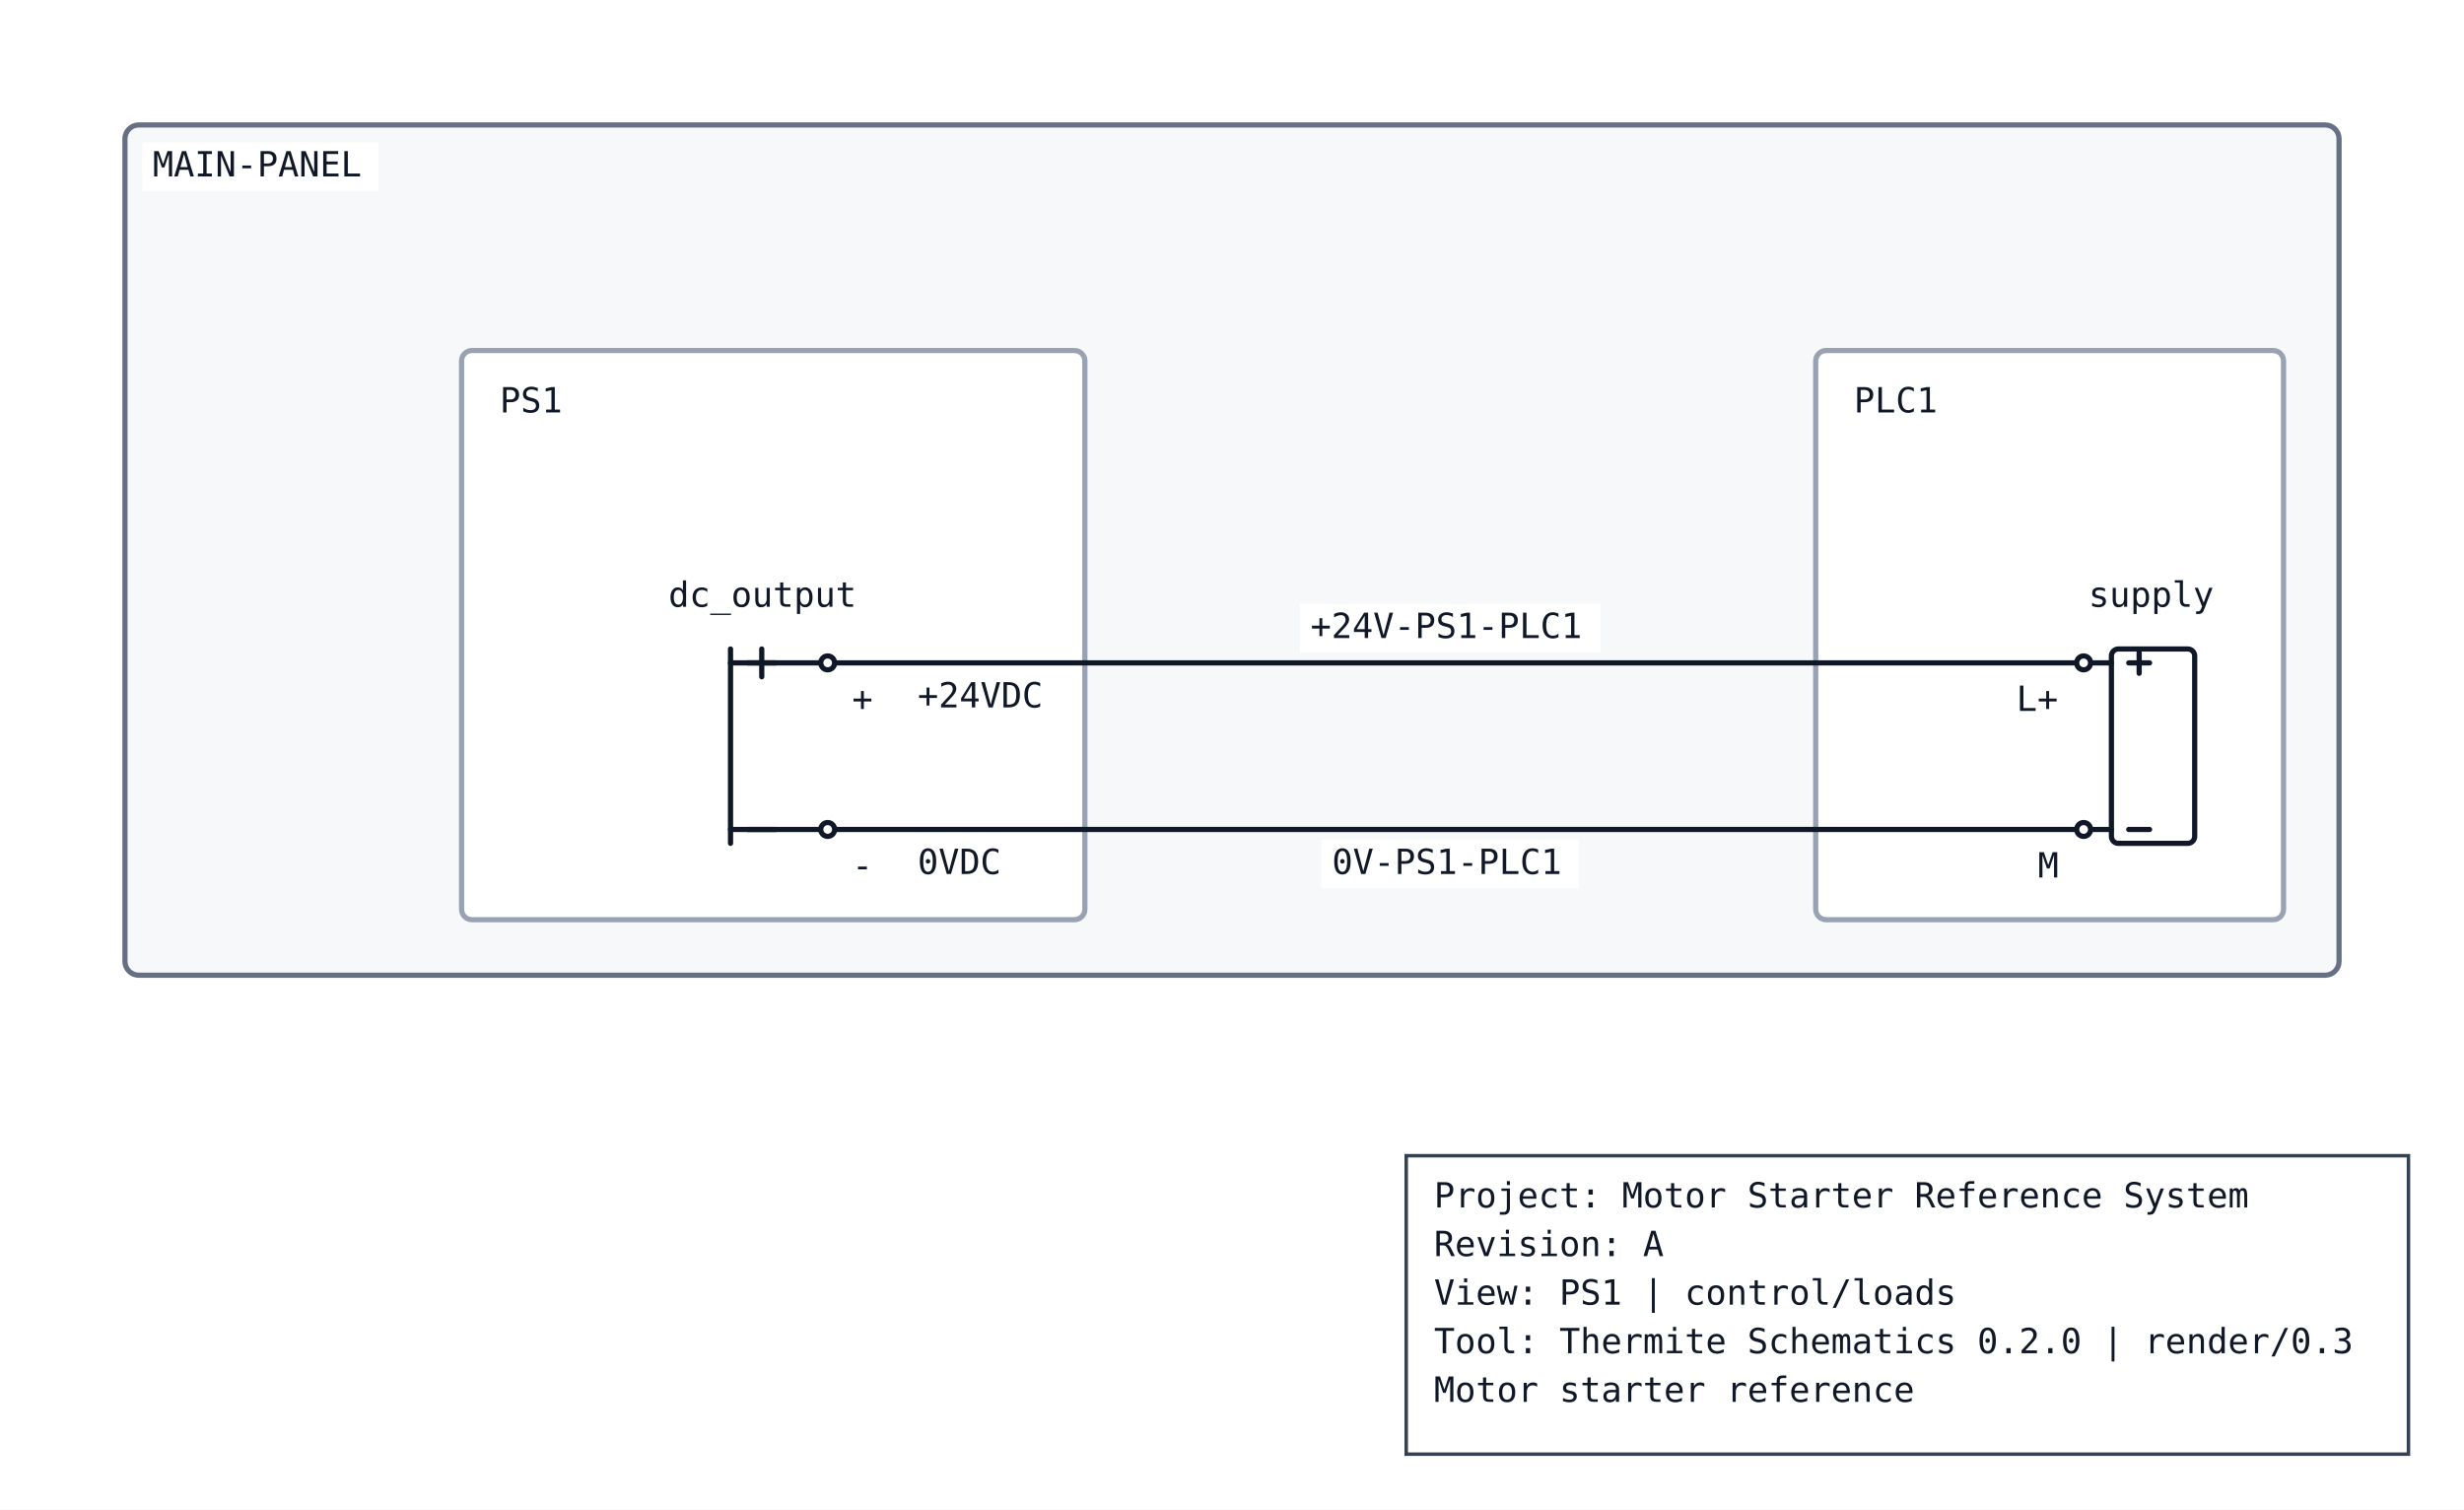
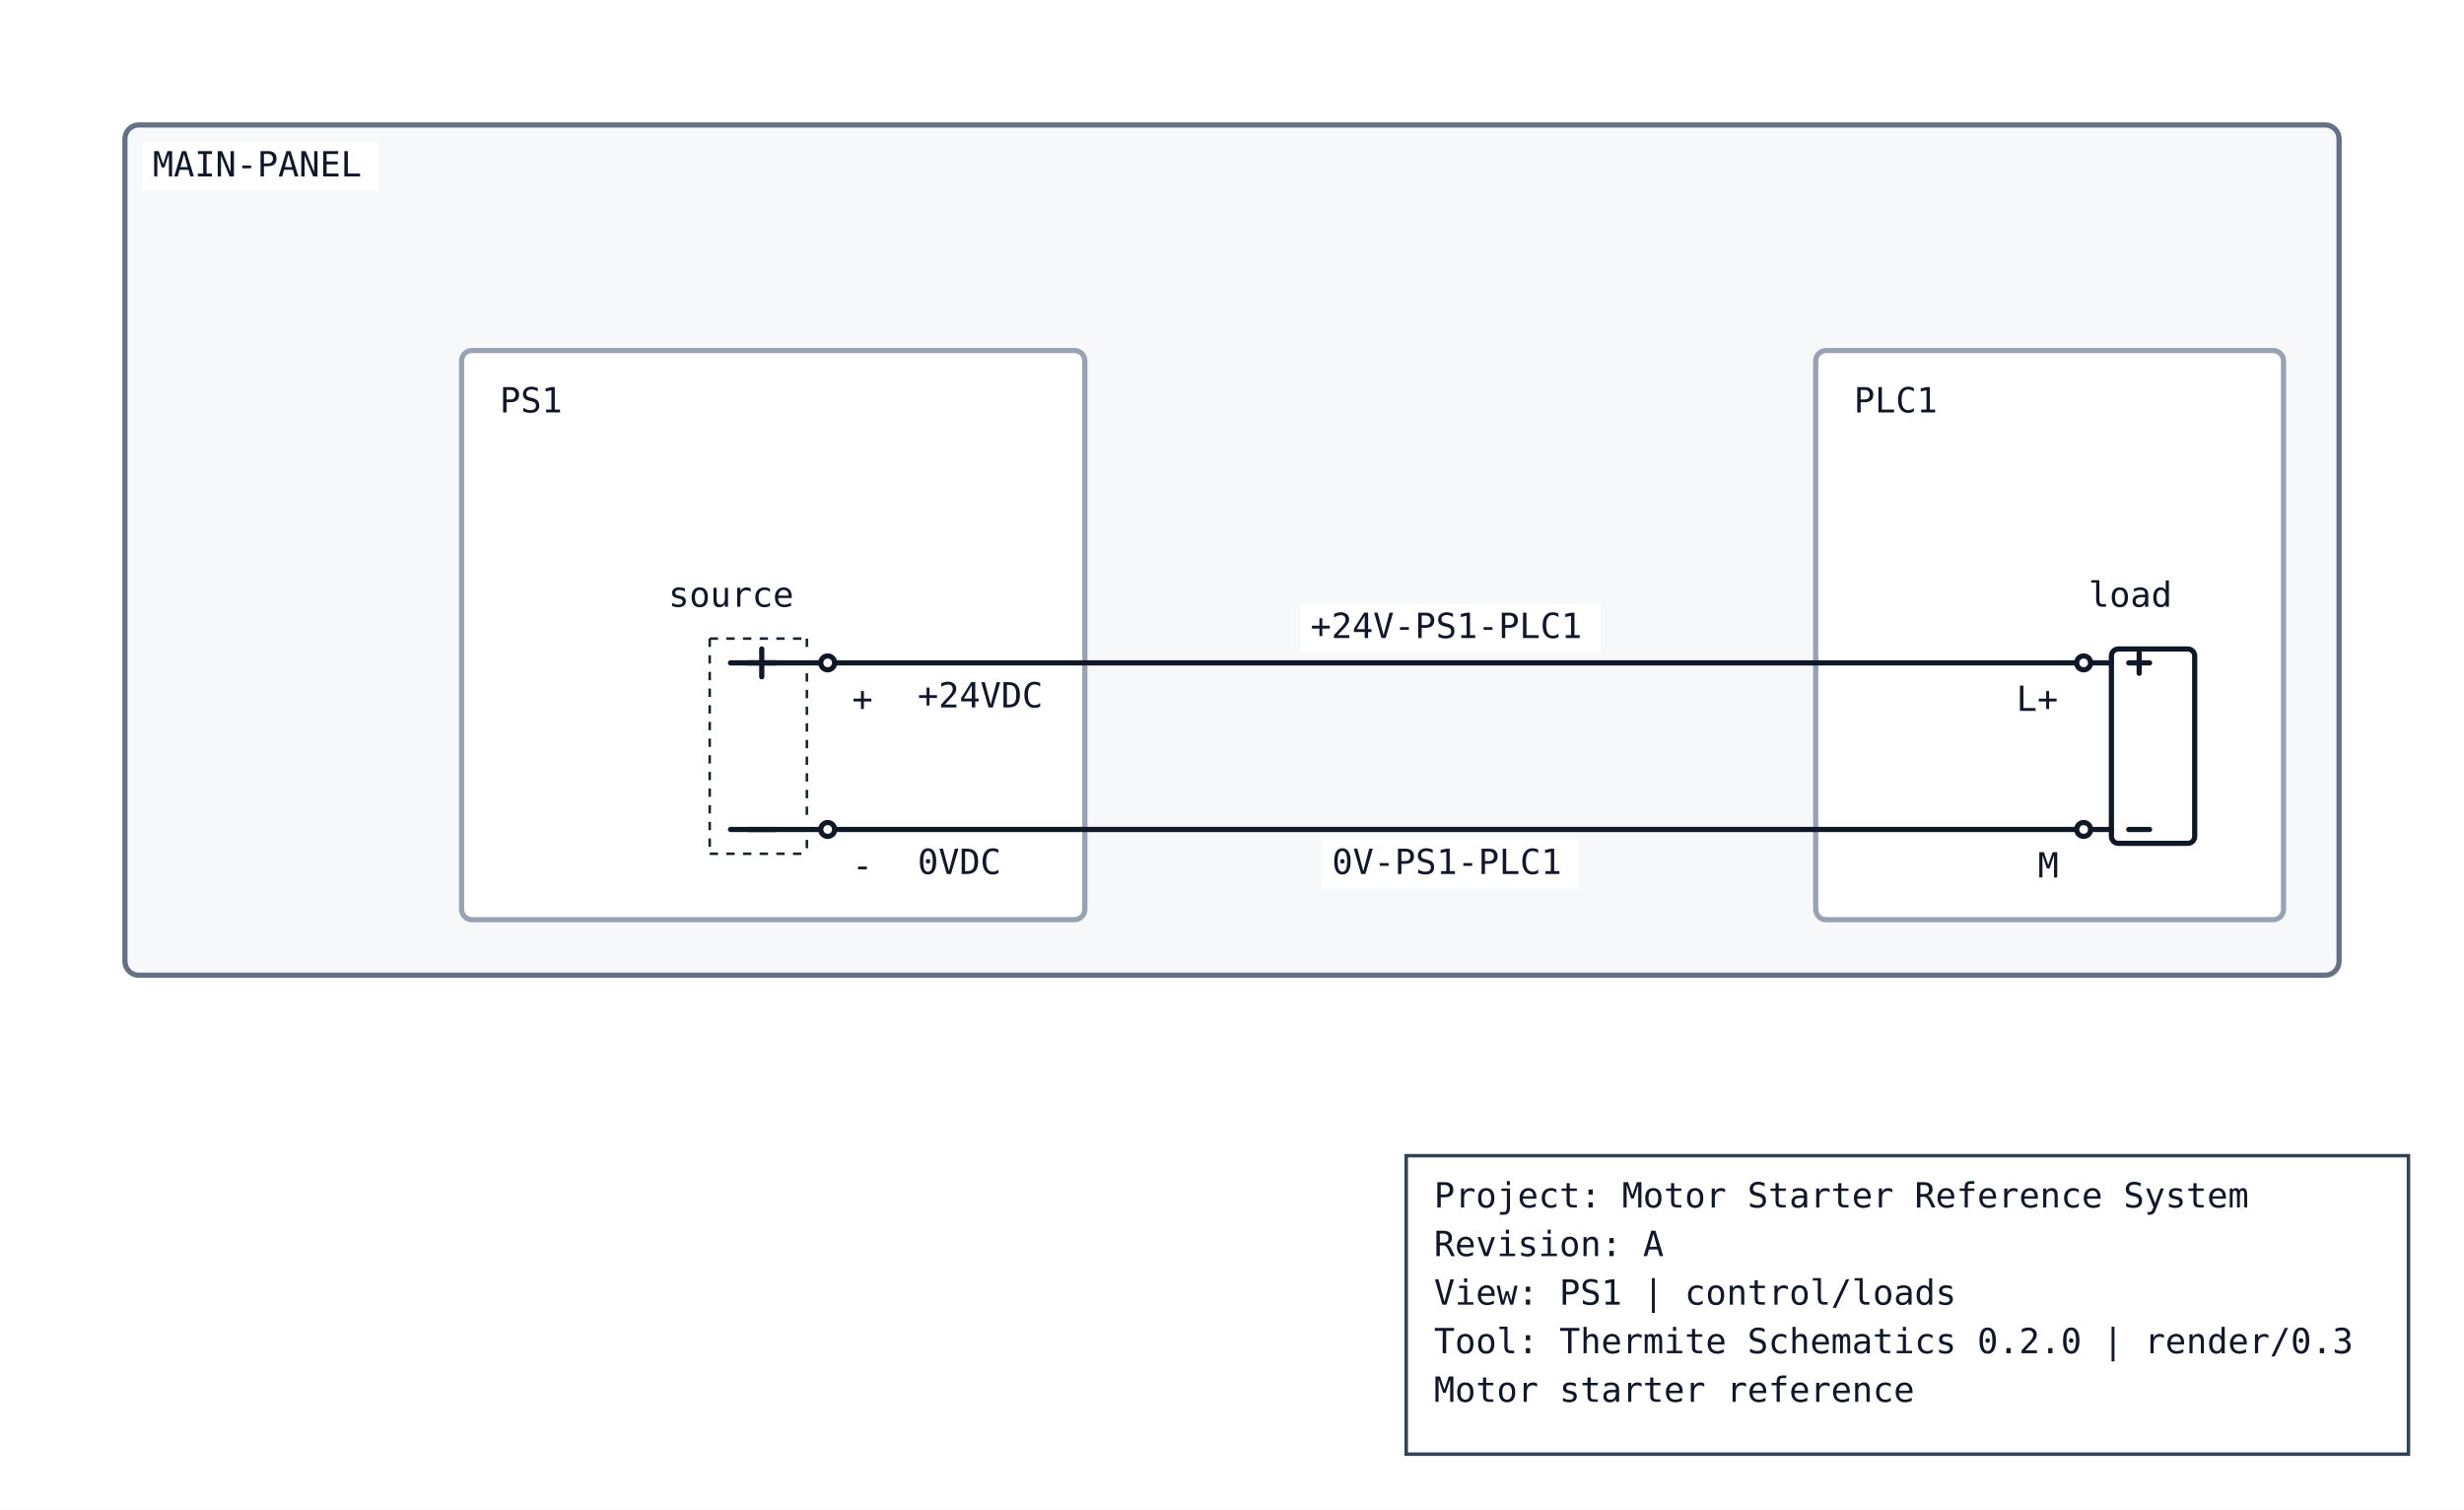
<svg xmlns="http://www.w3.org/2000/svg" version="1.1" viewBox="0 0 710 435" width="710" height="435" role="img" aria-label="loads schematic: PS1" data-project-name="Motor Starter Reference System" data-project-revision="A" data-tool-version="0.2.0" data-view-format="schematic-view/0.2" data-view-family="control" data-view-intent="loads" data-view-flow="left-to-right" data-renderer-version="render/0.3" data-symbol-catalog-version="ais-symbols/0.3" data-layout-config-version="elk-layered/0.4+elkjs-0.12.0" data-root-device-uid="33a15867-296b-40e4-a56b-15282f131b4c">
  <style>.location-frame{fill:#f7f8fa;stroke:#667085;stroke-width:1.5}.device-frame{fill:#fff;stroke:#98a2b3;stroke-width:1.5}.net-path{fill:none;stroke:#101828;stroke-width:1.5;stroke-linecap:square;stroke-linejoin:miter}.boundary-path{fill:none;stroke:#475467;stroke-width:1.5;stroke-linecap:square;stroke-linejoin:miter}.symbol-body,.symbol-operator,.symbol-actuator,.symbol-annotation{fill:none;stroke:#101828;stroke-width:1.5;stroke-linecap:round;stroke-linejoin:round}.symbol-terminal{fill:#fff;stroke:#101828;stroke-width:1.5}.terminal-marker{fill:#fff;stroke:#101828;stroke-width:1.5}.junction-dot{fill:#101828;stroke:none}.label-background{fill:#fff;stroke:none}.label-text{fill:#101828;stroke:none}</style>
  <defs>
    <clipPath id="clip-005b0022006c006100620065006c0022002c00220064006500760069006300650022002c0022005b005c0022006400650076006900630065005c0022002c005c002200330033006100310035003800360037002d0032003900360062002d0034003000650034002d0061003500360062002d003100350032003800320066003100330031006200340063005c0022005d0022002c00220064006500760069006300650022005d" clipPathUnits="userSpaceOnUse">
      <rect width="24.6" height="14" x="141" y="109" />
    </clipPath>
    <clipPath id="clip-005b0022006c006100620065006c0022002c00220064006500760069006300650022002c0022005b005c0022006400650076006900630065005c0022002c005c002200380031003100340038006100640033002d0038006300300033002d0034006300380064002d0038006300370030002d003600620033003300620062003300620030003200360036005c0022005d0022002c00220064006500760069006300650022005d" clipPathUnits="userSpaceOnUse">
      <rect width="30.8" height="14" x="531.2" y="109" />
    </clipPath>
    <clipPath id="clip-005b0022006c006100620065006c0022002c002200650064006700650022002c0022005b005c00220077006900720065005c0022002c005c002200300030006600380066006400650036002d0035003500610064002d0034006200380032002d0038006200660062002d006100630033006100300032003600380031003600310061005c0022005d0022002c00220063006f006e0064007500630074006f00720022005d" clipPathUnits="userSpaceOnUse">
      <rect width="74.2" height="14" x="380.8" y="242" />
    </clipPath>
    <clipPath id="clip-005b0022006c006100620065006c0022002c002200650064006700650022002c0022005b005c00220077006900720065005c0022002c005c002200300030006600380066006400650036002d0035003500610064002d0034006200380032002d0038006200660062002d006100630033006100300032003600380031003600310061005c0022005d0022002c0022006e006500740022005d" clipPathUnits="userSpaceOnUse">
      <rect width="30.8" height="14" x="261.4" y="242" />
    </clipPath>
    <clipPath id="clip-005b0022006c006100620065006c0022002c002200650064006700650022002c0022005b005c00220077006900720065005c0022002c005c002200350062003700300064003700650063002d0031006100380066002d0034006400350033002d0061003600300062002d006500300037003700610038006600660062003100300064005c0022005d0022002c00220063006f006e0064007500630074006f00720022005d" clipPathUnits="userSpaceOnUse">
      <rect width="86.6" height="14" x="374.6" y="174" />
    </clipPath>
    <clipPath id="clip-005b0022006c006100620065006c0022002c002200650064006700650022002c0022005b005c00220077006900720065005c0022002c005c002200350062003700300064003700650063002d0031006100380066002d0034006400350033002d0061003600300062002d006500300037003700610038006600660062003100300064005c0022005d0022002c0022006e006500740022005d" clipPathUnits="userSpaceOnUse">
      <rect width="43.2" height="14" x="261.4" y="194" />
    </clipPath>
    <clipPath id="clip-005b0022006c006100620065006c0022002c0022006c006f0063006100740069006f006e0022002c0022005b005c0022006c006f0063006100740069006f006e005c0022002c005c00220061007500740068006f007200650064005c0022002c005c0022004d00410049004e002d00500041004e0045004c005c0022005d0022002c0022006c006f0063006100740069006f006e0022005d" clipPathUnits="userSpaceOnUse">
      <rect width="68" height="14" x="41" y="41" />
    </clipPath>
    <clipPath id="clip-005b0022006c006100620065006c0022002c00220070006f007200740022002c0022005b005c00220070006f00720074005c0022002c005c0022005b005c005c005c002200660075006e006300740069006f006e005c005c005c0022002c005c005c005c002200330033006100310035003800360037002d0032003900360062002d0034003000650034002d0061003500360062002d003100350032003800320066003100330031006200340063005c005c005c0022002c005c005c005c002200640063005f006f00750074007000750074005c005c005c0022005d005c0022002c005c00220070006f007300690074006900760065005c0022005d0022002c0022007400650072006d0069006e0061006c0022005d" clipPathUnits="userSpaceOnUse">
      <rect width="12.2" height="14" x="242.5" y="195" />
    </clipPath>
    <clipPath id="clip-005b0022006c006100620065006c0022002c00220070006f007200740022002c0022005b005c00220070006f00720074005c0022002c005c0022005b005c005c005c002200660075006e006300740069006f006e005c005c005c0022002c005c005c005c002200330033006100310035003800360037002d0032003900360062002d0034003000650034002d0061003500360062002d003100350032003800320066003100330031006200340063005c005c005c0022002c005c005c005c002200640063005f006f00750074007000750074005c005c005c0022005d005c0022002c005c002200720065007400750072006e005c0022005d0022002c0022007400650072006d0069006e0061006c0022005d" clipPathUnits="userSpaceOnUse">
      <rect width="12.2" height="14" x="242.5" y="243" />
    </clipPath>
    <clipPath id="clip-005b0022006c006100620065006c0022002c00220070006f007200740022002c0022005b005c00220070006f00720074005c0022002c005c0022005b005c005c005c002200660075006e006300740069006f006e005c005c005c0022002c005c005c005c002200380031003100340038006100640033002d0038006300300033002d0034006300380064002d0038006300370030002d003600620033003300620062003300620030003200360036005c005c005c0022002c005c005c005c00220073007500700070006c0079005c005c005c0022005d005c0022002c005c00220070006f007300690074006900760065005c0022005d0022002c0022007400650072006d0069006e0061006c0022005d" clipPathUnits="userSpaceOnUse">
      <rect width="18.4" height="14" x="578" y="195" />
    </clipPath>
    <clipPath id="clip-005b0022006c006100620065006c0022002c00220070006f007200740022002c0022005b005c00220070006f00720074005c0022002c005c0022005b005c005c005c002200660075006e006300740069006f006e005c005c005c0022002c005c005c005c002200380031003100340038006100640033002d0038006300300033002d0034006300380064002d0038006300370030002d003600620033003300620062003300620030003200360036005c005c005c0022002c005c005c005c00220073007500700070006c0079005c005c005c0022005d005c0022002c005c002200720065007400750072006e005c0022005d0022002c0022007400650072006d0069006e0061006c0022005d" clipPathUnits="userSpaceOnUse">
      <rect width="12.2" height="14" x="584.2" y="243" />
    </clipPath>
    <clipPath id="clip-005b0022006c006100620065006c0022002c002200730079006d0062006f006c0022002c0022005b005c002200660075006e006300740069006f006e005c0022002c005c002200330033006100310035003800360037002d0032003900360062002d0034003000650034002d0061003500360062002d003100350032003800320066003100330031006200340063005c0022002c005c002200640063005f006f00750074007000750074005c0022005d0022002c002200660075006e006300740069006f006e0022005d" clipPathUnits="userSpaceOnUse">
      <rect width="61.8" height="14" x="189.6" y="165" />
    </clipPath>
    <clipPath id="clip-005b0022006c006100620065006c0022002c002200730079006d0062006f006c0022002c0022005b005c002200660075006e006300740069006f006e005c0022002c005c002200380031003100340038006100640033002d0038006300300033002d0034006300380064002d0038006300370030002d003600620033003300620062003300620030003200360036005c0022002c005c00220073007500700070006c0079005c0022005d0022002c002200660075006e006300740069006f006e0022005d" clipPathUnits="userSpaceOnUse">
      <rect width="43.2" height="14" x="598.8" y="165" />
    </clipPath>
  </defs>
  <rect width="710" height="435" class="canvas-background" x="0" y="0" fill="#ffffff" />
  <g id="location-0061007500740068006f007200650064--004d00410049004e002d00500041004e0045004c" class="location-group" data-location="MAIN-PANEL">
    <rect width="638" height="245" class="location-frame" x="36" y="36" rx="4" ry="4" />
  </g>
  <g id="device-00330033006100310035003800360037002d0032003900360062002d0034003000650034002d0061003500360062002d003100350032003800320066003100330031006200340063" class="device-group" data-location="MAIN-PANEL" data-device-uid="33a15867-296b-40e4-a56b-15282f131b4c" data-designation="PS1" data-type-id="core:psu-24vdc">
    <rect width="179.6" height="164" class="device-frame" x="133" y="101" rx="3" ry="3" />
  </g>
  <g id="device-00380031003100340038006100640033002d0038006300300033002d0034006300380064002d0038006300370030002d003600620033003300620062003300620030003200360036" class="device-group" data-location="MAIN-PANEL" data-device-uid="81148ad3-8c03-4c8d-8c70-6b33bb3b0266" data-designation="PLC1" data-type-id="core:plc-compact">
    <rect width="134.8" height="164" class="device-frame" x="523.2" y="101" rx="3" ry="3" />
  </g>
  <g id="net-006e00650074003a007300680061003200350036003a0033006400310033003700370036003100650035003800620034003400350065006400320036003700650030003900310066003000340063006100640037003800320061006300640063006500630032006600360061003900660037003600320035003900340035003300310034003700360064003500340032003000320061" class="net-group" data-net-id="net:sha256:3d137761e58b445ed267e091f04cad782acdcec2f6a9f762594531476d54202a" data-potential-uid="46be3efd-17b7-43ee-bb9d-a019c4fb2cdd" data-potential-name="+24VDC">
    <path id="wire-00350062003700300064003700650063002d0031006100380066002d0034006400350033002d0061003600300062002d006500300037003700610038006600660062003100300064" class="net-path wire-path" d="M 238.5 191 H 600.4" data-designation="W-CTL-001" data-net-id="net:sha256:3d137761e58b445ed267e091f04cad782acdcec2f6a9f762594531476d54202a" data-wire-uid="5b70d7ec-1a8f-4d53-a60b-e077a8ffb10d" data-source-device-uid="33a15867-296b-40e4-a56b-15282f131b4c" data-source-terminal-key="+" data-target-device-uid="81148ad3-8c03-4c8d-8c70-6b33bb3b0266" data-target-terminal-key="L+" />
  </g>
  <g id="net-006e00650074003a007300680061003200350036003a0037003200610030003100350066003000380032003100360066003300380061003000360037006500660061003900640063006300350066003700360061006400320065006400390032003400360063006200350036003400660030003700640063006400320061006200610065006400340035003700630033003600360064" class="net-group" data-net-id="net:sha256:72a015f08216f38a067efa9dcc5f76ad2ed9246cb564f07dcd2abaed457c366d" data-potential-uid="aaccbc22-3208-42dd-ae26-54dce0250f8d" data-potential-name="0VDC">
    <path id="wire-00300030006600380066006400650036002d0035003500610064002d0034006200380032002d0038006200660062002d006100630033006100300032003600380031003600310061" class="net-path wire-path" d="M 238.5 239 H 600.4" data-designation="W-CTL-002" data-net-id="net:sha256:72a015f08216f38a067efa9dcc5f76ad2ed9246cb564f07dcd2abaed457c366d" data-wire-uid="00f8fde6-55ad-4b82-8bfb-ac3a0268161a" data-source-device-uid="33a15867-296b-40e4-a56b-15282f131b4c" data-source-terminal-key="-" data-target-device-uid="81148ad3-8c03-4c8d-8c70-6b33bb3b0266" data-target-terminal-key="M" />
  </g>
  <g id="function-00330033006100310035003800360037002d0032003900360062002d0034003000650034002d0061003500360062002d003100350032003800320066003100330031006200340063--00640063005f006f00750074007000750074" class="symbol function-symbol source" transform="translate(202.5 183)" data-symbol-id="ais:power-source-dc" data-device-uid="33a15867-296b-40e4-a56b-15282f131b4c" data-function-key="dc_output">
-     <line class="symbol-body" x1="8" y1="4" x2="8" y2="60" />
+     <line class="symbol-enclosure" x1="2" y1="1" x2="2" y2="63" fill="none" stroke="#17212b" stroke-width="0.72" stroke-dasharray="2.4 2.4" />
+     <line class="symbol-enclosure" x1="30" y1="1" x2="30" y2="5" fill="none" stroke="#17212b" stroke-width="0.72" stroke-dasharray="2.4 2.4" />
+     <line class="symbol-enclosure" x1="30" y1="11" x2="30" y2="53" fill="none" stroke="#17212b" stroke-width="0.72" stroke-dasharray="2.4 2.4" />
+     <line class="symbol-enclosure" x1="30" y1="59" x2="30" y2="63" fill="none" stroke="#17212b" stroke-width="0.72" stroke-dasharray="2.4 2.4" />
+     <line class="symbol-enclosure" x1="2" y1="1" x2="30" y2="1" fill="none" stroke="#17212b" stroke-width="0.72" stroke-dasharray="2.4 2.4" />
+     <line class="symbol-enclosure" x1="2" y1="63" x2="30" y2="63" fill="none" stroke="#17212b" stroke-width="0.72" stroke-dasharray="2.4 2.4" />
    <line class="symbol-body" x1="8" y1="8" x2="36" y2="8" />
    <line class="symbol-body" x1="8" y1="56" x2="36" y2="56" />
    <line class="symbol-annotation" x1="13" y1="8" x2="21" y2="8" />
    <line class="symbol-annotation" x1="17" y1="4" x2="17" y2="12" />
    <line class="symbol-annotation" x1="13" y1="56" x2="21" y2="56" />
    <circle id="terminal-00330033006100310035003800360037002d0032003900360062002d0034003000650034002d0061003500360062002d003100350032003800320066003100330031006200340063--002b--0070006f007300690074006900760065" class="terminal-marker" cx="36" cy="8" r="2" data-device-uid="33a15867-296b-40e4-a56b-15282f131b4c" data-designation="PS1" data-terminal-key="+" data-member-function-key="dc_output" data-net-id="net:sha256:3d137761e58b445ed267e091f04cad782acdcec2f6a9f762594531476d54202a" />
    <circle id="terminal-00330033006100310035003800360037002d0032003900360062002d0034003000650034002d0061003500360062002d003100350032003800320066003100330031006200340063--002d--00720065007400750072006e" class="terminal-marker" cx="36" cy="56" r="2" data-device-uid="33a15867-296b-40e4-a56b-15282f131b4c" data-designation="PS1" data-terminal-key="-" data-member-function-key="dc_output" data-net-id="net:sha256:72a015f08216f38a067efa9dcc5f76ad2ed9246cb564f07dcd2abaed457c366d" />
  </g>
  <g id="function-00380031003100340038006100640033002d0038006300300033002d0034006300380064002d0038006300370030002d003600620033003300620062003300620030003200360036--0073007500700070006c0079" class="symbol function-symbol load" transform="translate(600.4 183)" data-symbol-id="ais:dc-load" data-device-uid="81148ad3-8c03-4c8d-8c70-6b33bb3b0266" data-function-key="supply">
    <line class="symbol-body" x1="0" y1="8" x2="8" y2="8" />
    <line class="symbol-body" x1="0" y1="56" x2="8" y2="56" />
    <rect width="24" height="56" class="symbol-body" x="8" y="4" rx="2" ry="2" />
    <line class="symbol-annotation" x1="13" y1="8" x2="19" y2="8" />
    <line class="symbol-annotation" x1="16" y1="5" x2="16" y2="11" />
    <line class="symbol-annotation" x1="13" y1="56" x2="19" y2="56" />
    <circle id="terminal-00380031003100340038006100640033002d0038006300300033002d0034006300380064002d0038006300370030002d003600620033003300620062003300620030003200360036--004c002b--0070006f007300690074006900760065" class="terminal-marker" cx="0" cy="8" r="2" data-device-uid="81148ad3-8c03-4c8d-8c70-6b33bb3b0266" data-designation="PLC1" data-terminal-key="L+" data-member-function-key="supply" data-net-id="net:sha256:3d137761e58b445ed267e091f04cad782acdcec2f6a9f762594531476d54202a" />
    <circle id="terminal-00380031003100340038006100640033002d0038006300300033002d0034006300380064002d0038006300370030002d003600620033003300620062003300620030003200360036--004d--00720065007400750072006e" class="terminal-marker" cx="0" cy="56" r="2" data-device-uid="81148ad3-8c03-4c8d-8c70-6b33bb3b0266" data-designation="PLC1" data-terminal-key="M" data-member-function-key="supply" data-net-id="net:sha256:72a015f08216f38a067efa9dcc5f76ad2ed9246cb564f07dcd2abaed457c366d" />
  </g>
  <rect width="24.6" height="14" class="label-background label-device" x="141" y="109" />
  <text class="label-text label-device" clip-path="url(#clip-005b0022006c006100620065006c0022002c00220064006500760069006300650022002c0022005b005c0022006400650076006900630065005c0022002c005c002200330033006100310035003800360037002d0032003900360062002d0034003000650034002d0061003500360062002d003100350032003800320066003100330031006200340063005c0022005d0022002c00220064006500760069006300650022005d)" x="144" y="116" font-family="monospace" font-size="10" text-anchor="start" dominant-baseline="middle" textLength="18.6" lengthAdjust="spacingAndGlyphs">PS1</text>
  <rect width="30.8" height="14" class="label-background label-device" x="531.2" y="109" />
  <text class="label-text label-device" clip-path="url(#clip-005b0022006c006100620065006c0022002c00220064006500760069006300650022002c0022005b005c0022006400650076006900630065005c0022002c005c002200380031003100340038006100640033002d0038006300300033002d0034006300380064002d0038006300370030002d003600620033003300620062003300620030003200360036005c0022005d0022002c00220064006500760069006300650022005d)" x="534.2" y="116" font-family="monospace" font-size="10" text-anchor="start" dominant-baseline="middle" textLength="24.8" lengthAdjust="spacingAndGlyphs">PLC1</text>
  <rect width="74.2" height="14" class="label-background label-conductor" x="380.8" y="242" />
  <text class="label-text label-conductor" clip-path="url(#clip-005b0022006c006100620065006c0022002c002200650064006700650022002c0022005b005c00220077006900720065005c0022002c005c002200300030006600380066006400650036002d0035003500610064002d0034006200380032002d0038006200660062002d006100630033006100300032003600380031003600310061005c0022005d0022002c00220063006f006e0064007500630074006f00720022005d)" x="383.8" y="249" font-family="monospace" font-size="10" text-anchor="start" dominant-baseline="middle" textLength="68.2" lengthAdjust="spacingAndGlyphs">0V-PS1-PLC1</text>
  <rect width="30.8" height="14" class="label-background label-net" x="261.4" y="242" />
  <text class="label-text label-net" clip-path="url(#clip-005b0022006c006100620065006c0022002c002200650064006700650022002c0022005b005c00220077006900720065005c0022002c005c002200300030006600380066006400650036002d0035003500610064002d0034006200380032002d0038006200660062002d006100630033006100300032003600380031003600310061005c0022005d0022002c0022006e006500740022005d)" x="264.4" y="249" font-family="monospace" font-size="10" text-anchor="start" dominant-baseline="middle" textLength="24.8" lengthAdjust="spacingAndGlyphs">0VDC</text>
  <rect width="86.6" height="14" class="label-background label-conductor" x="374.6" y="174" />
  <text class="label-text label-conductor" clip-path="url(#clip-005b0022006c006100620065006c0022002c002200650064006700650022002c0022005b005c00220077006900720065005c0022002c005c002200350062003700300064003700650063002d0031006100380066002d0034006400350033002d0061003600300062002d006500300037003700610038006600660062003100300064005c0022005d0022002c00220063006f006e0064007500630074006f00720022005d)" x="377.6" y="181" font-family="monospace" font-size="10" text-anchor="start" dominant-baseline="middle" textLength="80.6" lengthAdjust="spacingAndGlyphs">+24V-PS1-PLC1</text>
  <rect width="43.2" height="14" class="label-background label-net" x="261.4" y="194" />
  <text class="label-text label-net" clip-path="url(#clip-005b0022006c006100620065006c0022002c002200650064006700650022002c0022005b005c00220077006900720065005c0022002c005c002200350062003700300064003700650063002d0031006100380066002d0034006400350033002d0061003600300062002d006500300037003700610038006600660062003100300064005c0022005d0022002c0022006e006500740022005d)" x="264.4" y="201" font-family="monospace" font-size="10" text-anchor="start" dominant-baseline="middle" textLength="37.2" lengthAdjust="spacingAndGlyphs">+24VDC</text>
  <rect width="68" height="14" class="label-background label-location" x="41" y="41" />
  <text class="label-text label-location" clip-path="url(#clip-005b0022006c006100620065006c0022002c0022006c006f0063006100740069006f006e0022002c0022005b005c0022006c006f0063006100740069006f006e005c0022002c005c00220061007500740068006f007200650064005c0022002c005c0022004d00410049004e002d00500041004e0045004c005c0022005d0022002c0022006c006f0063006100740069006f006e0022005d)" x="44" y="48" font-family="monospace" font-size="10" text-anchor="start" dominant-baseline="middle" textLength="62" lengthAdjust="spacingAndGlyphs">MAIN-PANEL</text>
  <rect width="12.2" height="14" class="label-background label-terminal" x="242.5" y="195" />
  <text class="label-text label-terminal" clip-path="url(#clip-005b0022006c006100620065006c0022002c00220070006f007200740022002c0022005b005c00220070006f00720074005c0022002c005c0022005b005c005c005c002200660075006e006300740069006f006e005c005c005c0022002c005c005c005c002200330033006100310035003800360037002d0032003900360062002d0034003000650034002d0061003500360062002d003100350032003800320066003100330031006200340063005c005c005c0022002c005c005c005c002200640063005f006f00750074007000750074005c005c005c0022005d005c0022002c005c00220070006f007300690074006900760065005c0022005d0022002c0022007400650072006d0069006e0061006c0022005d)" x="245.5" y="202" font-family="monospace" font-size="10" text-anchor="start" dominant-baseline="middle" textLength="6.2" lengthAdjust="spacingAndGlyphs">+</text>
  <rect width="12.2" height="14" class="label-background label-terminal" x="242.5" y="243" />
  <text class="label-text label-terminal" clip-path="url(#clip-005b0022006c006100620065006c0022002c00220070006f007200740022002c0022005b005c00220070006f00720074005c0022002c005c0022005b005c005c005c002200660075006e006300740069006f006e005c005c005c0022002c005c005c005c002200330033006100310035003800360037002d0032003900360062002d0034003000650034002d0061003500360062002d003100350032003800320066003100330031006200340063005c005c005c0022002c005c005c005c002200640063005f006f00750074007000750074005c005c005c0022005d005c0022002c005c002200720065007400750072006e005c0022005d0022002c0022007400650072006d0069006e0061006c0022005d)" x="245.5" y="250" font-family="monospace" font-size="10" text-anchor="start" dominant-baseline="middle" textLength="6.2" lengthAdjust="spacingAndGlyphs">-</text>
  <rect width="18.4" height="14" class="label-background label-terminal" x="578" y="195" />
  <text class="label-text label-terminal" clip-path="url(#clip-005b0022006c006100620065006c0022002c00220070006f007200740022002c0022005b005c00220070006f00720074005c0022002c005c0022005b005c005c005c002200660075006e006300740069006f006e005c005c005c0022002c005c005c005c002200380031003100340038006100640033002d0038006300300033002d0034006300380064002d0038006300370030002d003600620033003300620062003300620030003200360036005c005c005c0022002c005c005c005c00220073007500700070006c0079005c005c005c0022005d005c0022002c005c00220070006f007300690074006900760065005c0022005d0022002c0022007400650072006d0069006e0061006c0022005d)" x="581" y="202" font-family="monospace" font-size="10" text-anchor="start" dominant-baseline="middle" textLength="12.4" lengthAdjust="spacingAndGlyphs">L+</text>
  <rect width="12.2" height="14" class="label-background label-terminal" x="584.2" y="243" />
  <text class="label-text label-terminal" clip-path="url(#clip-005b0022006c006100620065006c0022002c00220070006f007200740022002c0022005b005c00220070006f00720074005c0022002c005c0022005b005c005c005c002200660075006e006300740069006f006e005c005c005c0022002c005c005c005c002200380031003100340038006100640033002d0038006300300033002d0034006300380064002d0038006300370030002d003600620033003300620062003300620030003200360036005c005c005c0022002c005c005c005c00220073007500700070006c0079005c005c005c0022005d005c0022002c005c002200720065007400750072006e005c0022005d0022002c0022007400650072006d0069006e0061006c0022005d)" x="587.2" y="250" font-family="monospace" font-size="10" text-anchor="start" dominant-baseline="middle" textLength="6.2" lengthAdjust="spacingAndGlyphs">M</text>
  <rect width="61.8" height="14" class="label-background label-function" x="189.6" y="165" />
-   <text class="label-text label-function" clip-path="url(#clip-005b0022006c006100620065006c0022002c002200730079006d0062006f006c0022002c0022005b005c002200660075006e006300740069006f006e005c0022002c005c002200330033006100310035003800360037002d0032003900360062002d0034003000650034002d0061003500360062002d003100350032003800320066003100330031006200340063005c0022002c005c002200640063005f006f00750074007000750074005c0022005d0022002c002200660075006e006300740069006f006e0022005d)" x="192.6" y="172" font-family="monospace" font-size="10" text-anchor="start" dominant-baseline="middle" textLength="55.8" lengthAdjust="spacingAndGlyphs">dc_output</text>
+   <text class="label-text label-function" clip-path="url(#clip-005b0022006c006100620065006c0022002c002200730079006d0062006f006c0022002c0022005b005c002200660075006e006300740069006f006e005c0022002c005c002200330033006100310035003800360037002d0032003900360062002d0034003000650034002d0061003500360062002d003100350032003800320066003100330031006200340063005c0022002c005c002200640063005f006f00750074007000750074005c0022005d0022002c002200660075006e006300740069006f006e0022005d)" x="192.6" y="172" font-family="monospace" font-size="10" text-anchor="start" dominant-baseline="middle" textLength="37.2" lengthAdjust="spacingAndGlyphs">source</text>
  <rect width="43.2" height="14" class="label-background label-function" x="598.8" y="165" />
-   <text class="label-text label-function" clip-path="url(#clip-005b0022006c006100620065006c0022002c002200730079006d0062006f006c0022002c0022005b005c002200660075006e006300740069006f006e005c0022002c005c002200380031003100340038006100640033002d0038006300300033002d0034006300380064002d0038006300370030002d003600620033003300620062003300620030003200360036005c0022002c005c00220073007500700070006c0079005c0022005d0022002c002200660075006e006300740069006f006e0022005d)" x="601.8" y="172" font-family="monospace" font-size="10" text-anchor="start" dominant-baseline="middle" textLength="37.2" lengthAdjust="spacingAndGlyphs">supply</text>
+   <text class="label-text label-function" clip-path="url(#clip-005b0022006c006100620065006c0022002c002200730079006d0062006f006c0022002c0022005b005c002200660075006e006300740069006f006e005c0022002c005c002200380031003100340038006100640033002d0038006300300033002d0034006300380064002d0038006300370030002d003600620033003300620062003300620030003200360036005c0022002c005c00220073007500700070006c0079005c0022005d0022002c002200660075006e006300740069006f006e0022005d)" x="601.8" y="172" font-family="monospace" font-size="10" text-anchor="start" dominant-baseline="middle" textLength="24.8" lengthAdjust="spacingAndGlyphs">load</text>
  <g class="title-block">
    <rect width="288.8" height="86" class="title-block-panel" x="405.2" y="333" fill="#ffffff" stroke="#344054" />
    <text class="title-block-text" x="413.2" y="341" fill="#101828" font-family="monospace" font-size="10" text-anchor="start" dominant-baseline="hanging" textLength="241.8" lengthAdjust="spacingAndGlyphs">Project: Motor Starter Reference System</text>
    <text class="title-block-text" x="413.2" y="355" fill="#101828" font-family="monospace" font-size="10" text-anchor="start" dominant-baseline="hanging" textLength="68.2" lengthAdjust="spacingAndGlyphs">Revision: A</text>
    <text class="title-block-text" x="413.2" y="369" fill="#101828" font-family="monospace" font-size="10" text-anchor="start" dominant-baseline="hanging" textLength="155" lengthAdjust="spacingAndGlyphs">View: PS1 | control/loads</text>
    <text class="title-block-text" x="413.2" y="383" fill="#101828" font-family="monospace" font-size="10" text-anchor="start" dominant-baseline="hanging" textLength="272.8" lengthAdjust="spacingAndGlyphs">Tool: Thermite Schematics 0.2.0 | render/0.3</text>
    <text class="title-block-text" x="413.2" y="397" fill="#101828" font-family="monospace" font-size="10" text-anchor="start" dominant-baseline="hanging" textLength="142.6" lengthAdjust="spacingAndGlyphs">Motor starter reference</text>
  </g>
</svg>
